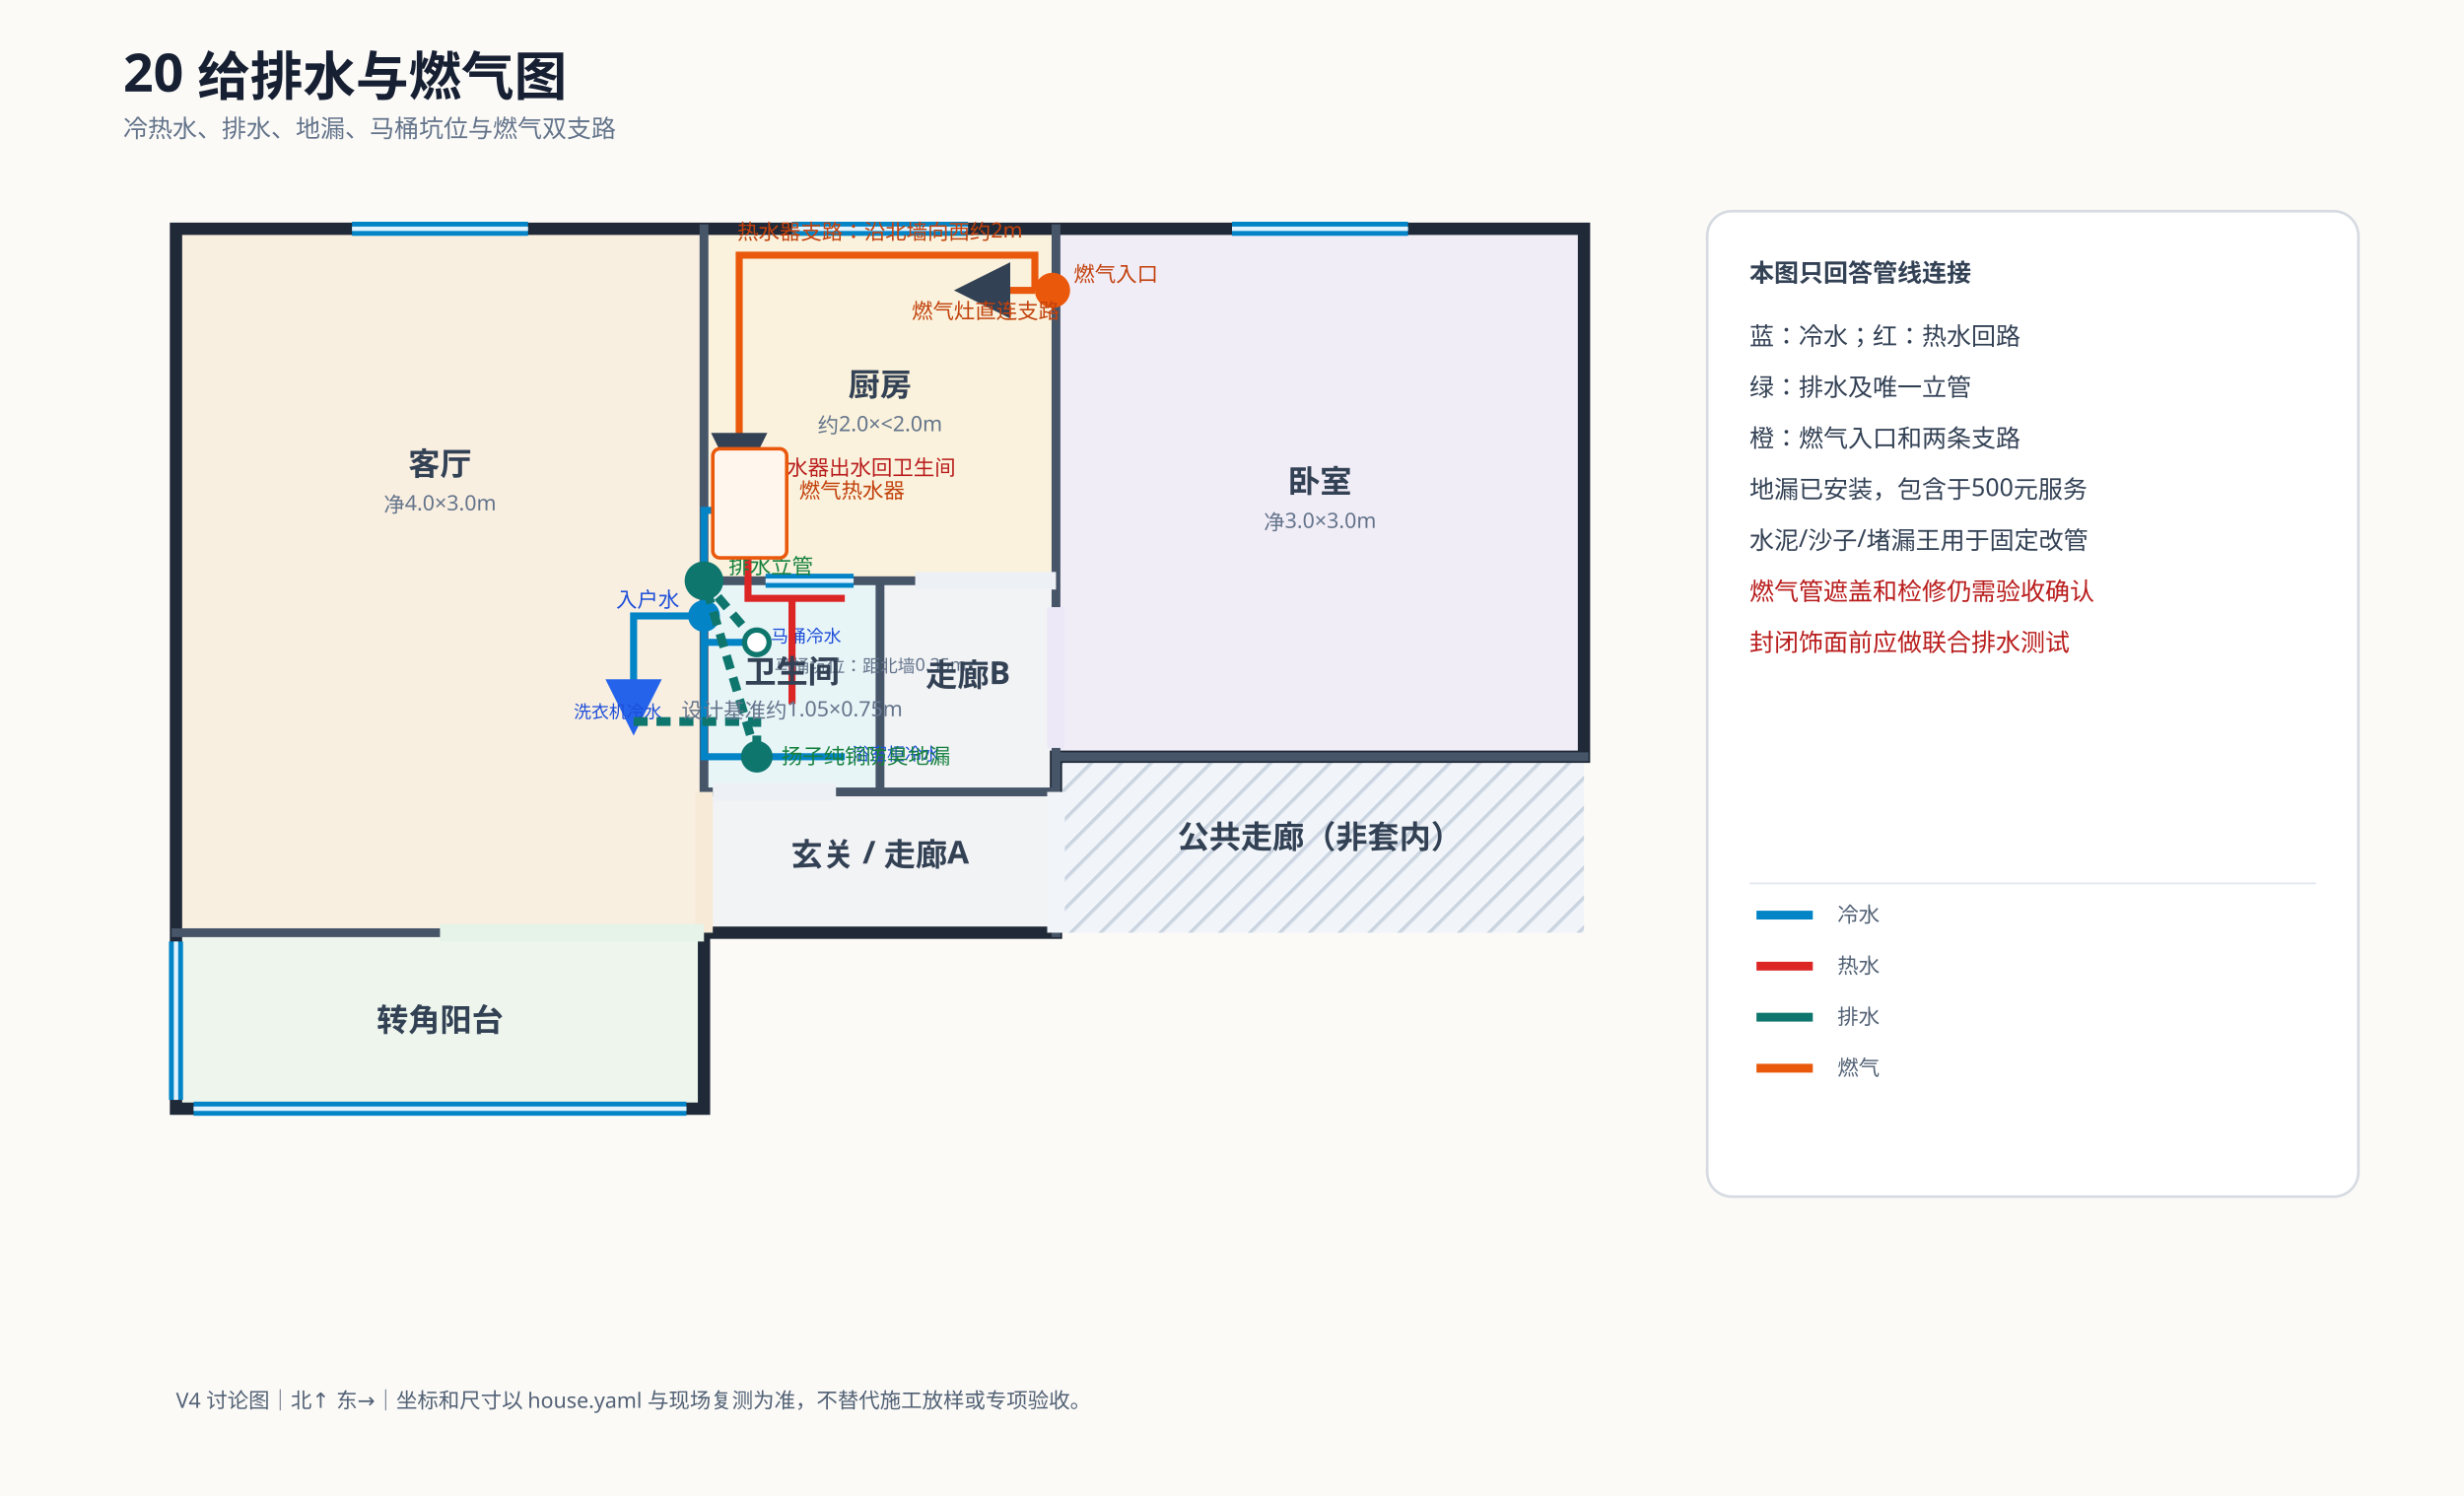
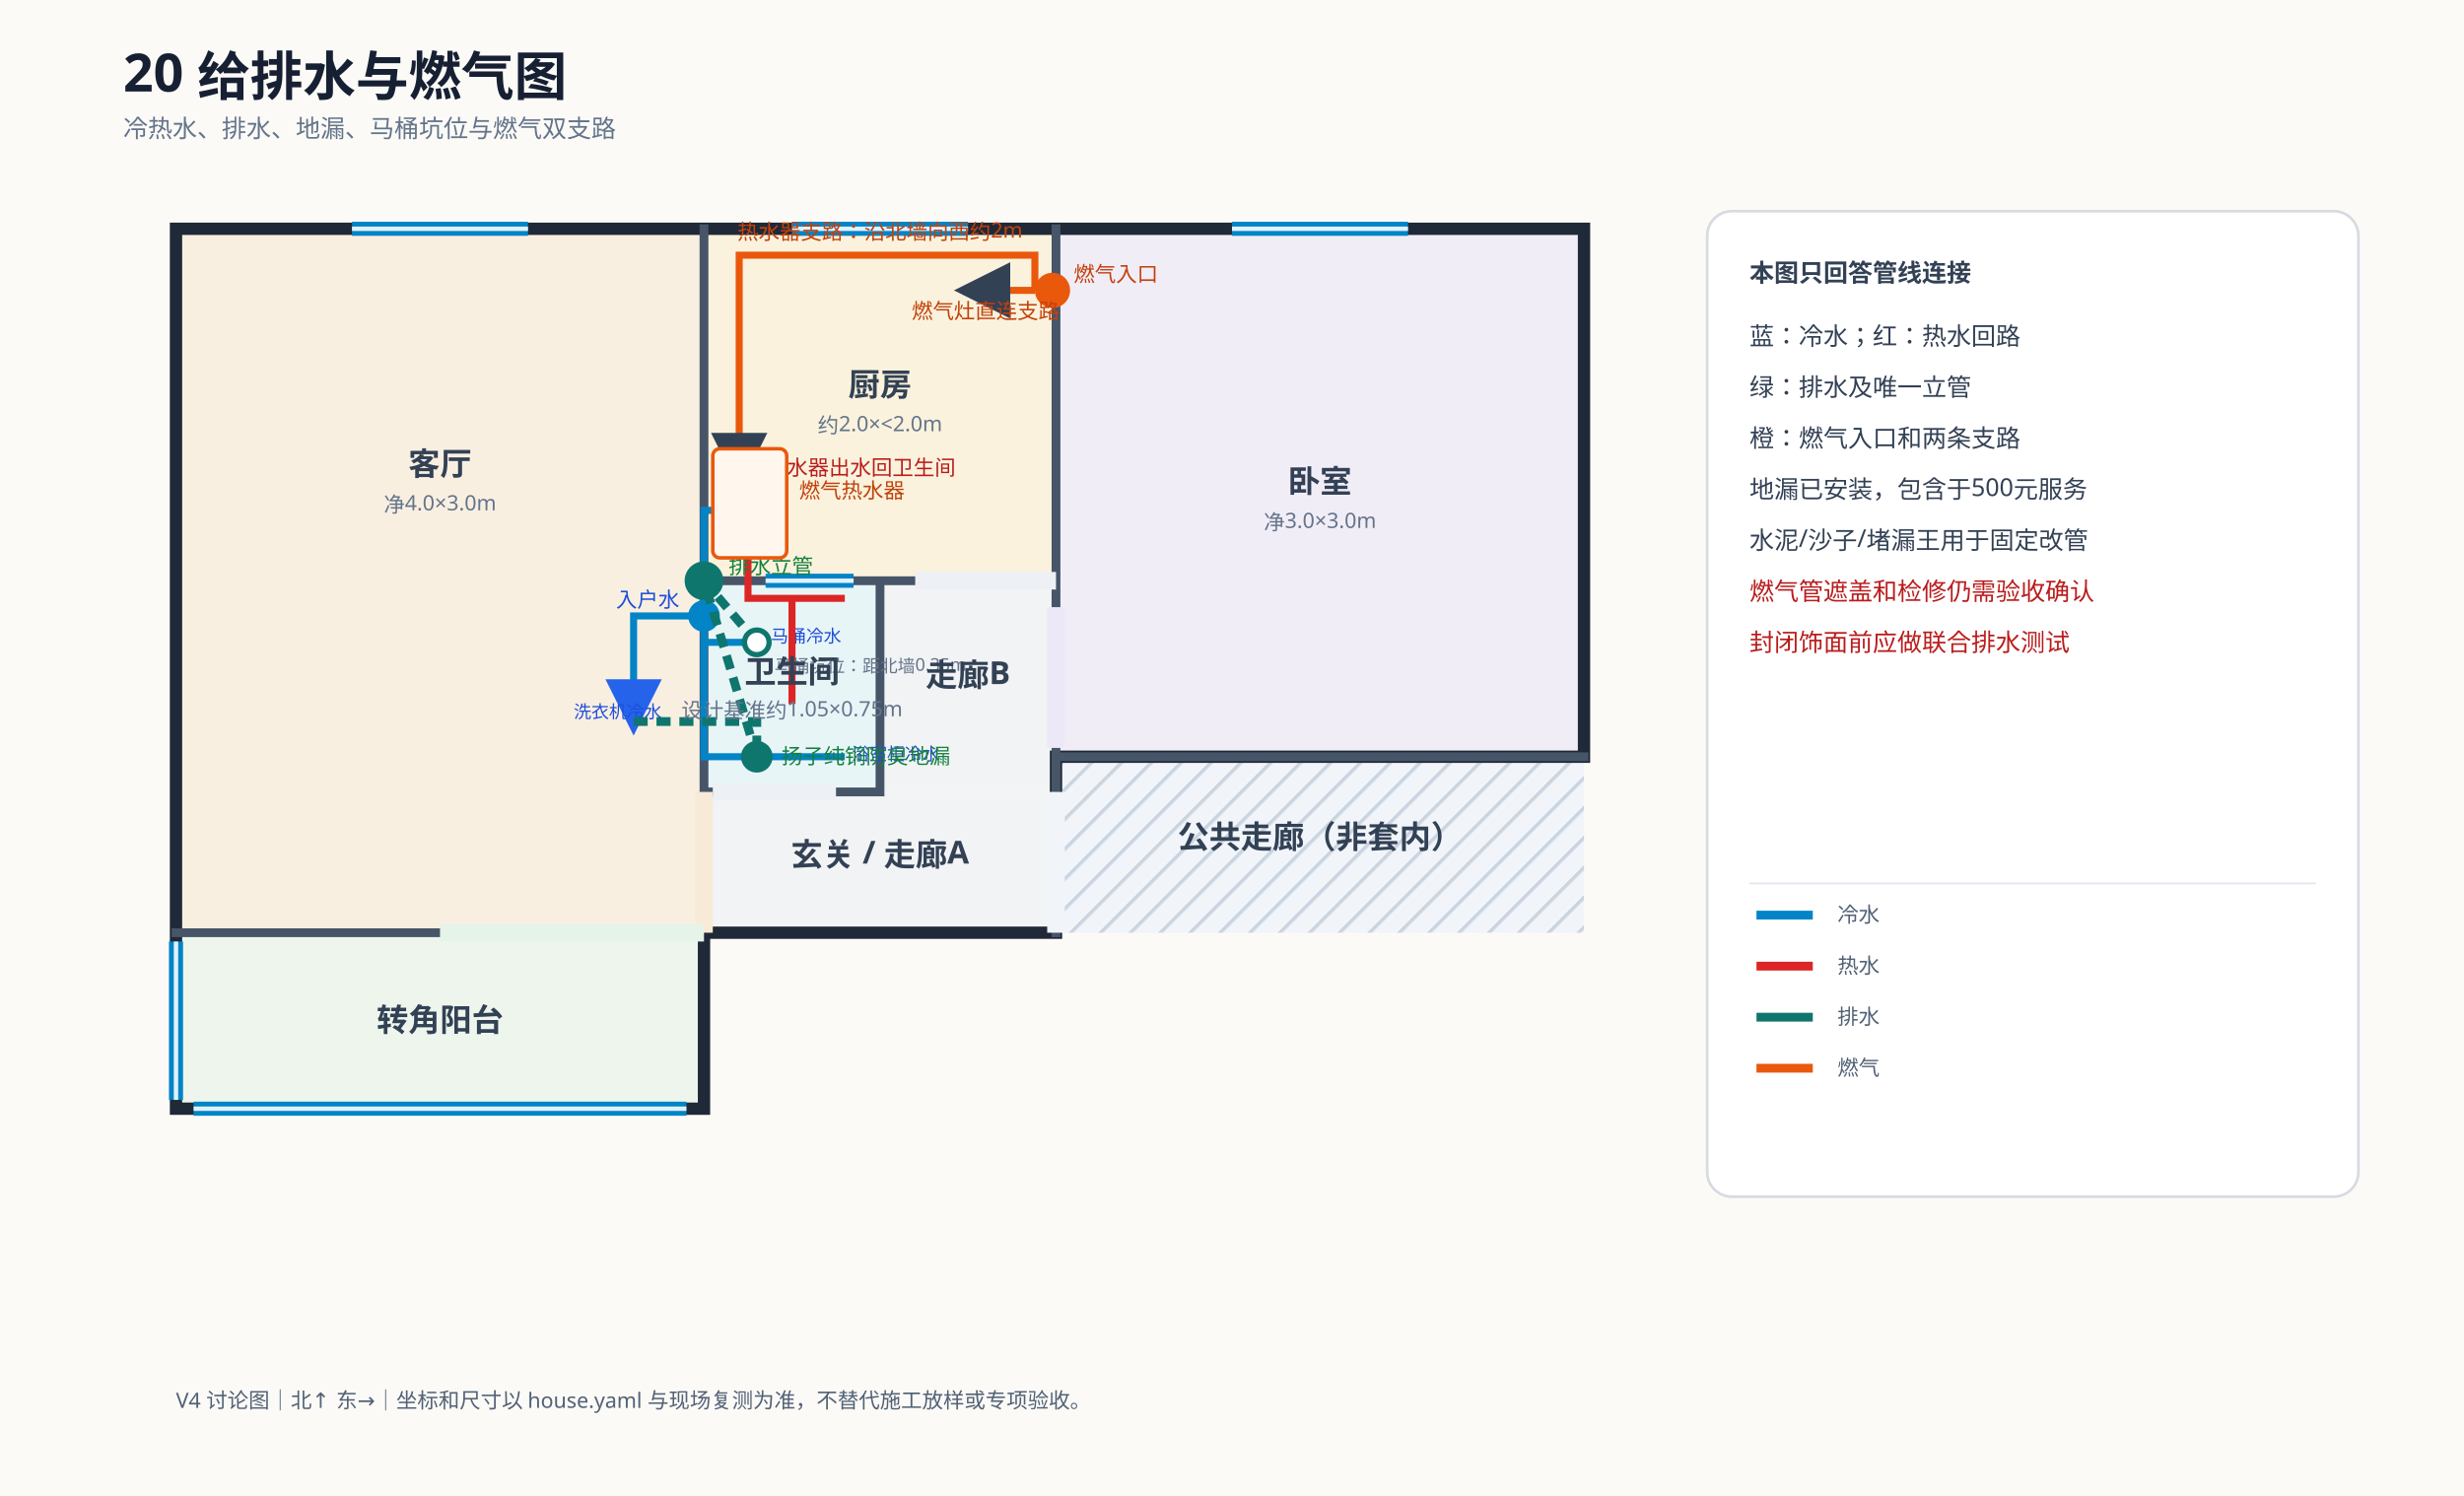
<svg xmlns="http://www.w3.org/2000/svg" width="1400" height="850" viewBox="0 0 1400 850" data-diagram-role="plumbing-gas" role="img">
  <defs>
    <pattern id="hatch" width="12" height="12" patternUnits="userSpaceOnUse" patternTransform="rotate(45)">
      <rect width="12" height="12" fill="#f1f5f9" />
      <line y2="12" stroke="#cbd5e1" stroke-width="4" />
    </pattern>
    <pattern id="danger" width="10" height="10" patternUnits="userSpaceOnUse" patternTransform="rotate(45)">
      <rect width="10" height="10" fill="#fff1f2" />
      <line y2="10" stroke="#fecaca" stroke-width="3" />
    </pattern>
    <marker id="arrow" markerWidth="8" markerHeight="8" refX="6" refY="4" orient="auto">
      <path d="M0 0L8 4 0 8z" fill="#334155" />
    </marker>
    <marker id="blue-arrow" markerWidth="8" markerHeight="8" refX="6" refY="4" orient="auto">
      <path d="M0 0L8 4 0 8z" fill="#2563eb" />
    </marker>
    <style>
    text{font-family:"Source Han Sans SC","Heiti SC","Arial Unicode MS",sans-serif}
    .wall{fill:none;stroke:#1f2937;stroke-width:7;stroke-linecap:square;stroke-linejoin:miter}
    .iw{fill:none;stroke:#475569;stroke-width:5;stroke-linecap:square}
    .win{stroke:#0284c7;stroke-width:8}.winc{stroke:#e0f2fe;stroke-width:2.5}
    .title{font-size:30px;font-weight:750;fill:#172033}.subtitle{font-size:14px;fill:#64748b}
    .room{font-size:18px;font-weight:750;fill:#334155;text-anchor:middle}.roomsub{font-size:12px;fill:#64748b;text-anchor:middle}
    .note{font-size:14px;fill:#334155}.small{font-size:12px;fill:#526175}.micro{font-size:10px;fill:#64748b}
    .panel{fill:#fff;stroke:#d6dae1;stroke-width:1.5}.fixed{fill:#fffdf8;stroke:#64748b;stroke-width:2}
    .planned{fill:#fff7ed;stroke:#f97316;stroke-width:2;stroke-dasharray:7 5}
    .water{fill:none;stroke:#0284c7;stroke-width:4}.hot{fill:none;stroke:#dc2626;stroke-width:4}
    .drain{fill:none;stroke:#0f766e;stroke-width:5}.gas{fill:none;stroke:#ea580c;stroke-width:4}
    .power{fill:none;stroke:#2563eb;stroke-width:3}.network{fill:none;stroke:#7c3aed;stroke-width:3;stroke-dasharray:7 5}
    .danger{fill:#fff1f2;stroke:#dc2626;stroke-width:2}.cat{fill:none;stroke:#16a34a;stroke-width:6;stroke-dasharray:8 5}
    .dim{fill:none;stroke:#64748b;stroke-width:1.5}.dimtext{font-size:12px;fill:#475569;text-anchor:middle}
    .center{text-anchor:middle}.bold{font-weight:700}.orange{fill:#c2410c}.red{fill:#b91c1c}.blue{fill:#1d4ed8}.green{fill:#15803d}.purple{fill:#6d28d9}
  </style>
  </defs>
  <rect width="1400" height="850" fill="#fbfaf7" />
  <text x="70" y="52" class="title">20 给排水与燃气图</text>
  <text x="70" y="78" class="subtitle">冷热水、排水、地漏、马桶坑位与燃气双支路</text>
  <rect x="100" y="130" width="300" height="400" fill="#f7ead7" opacity="0.68" />
  <rect x="100" y="530" width="300" height="100" fill="#e6f3e8" opacity="0.68" />
  <rect x="400" y="130" width="200" height="200" fill="#f9efd0" opacity="0.68" />
  <rect x="400" y="330" width="100" height="120" fill="#dff3f7" opacity="0.68" />
  <rect x="500" y="330" width="100" height="120" fill="#edf1f5" opacity="0.68" />
  <rect x="400" y="450" width="200" height="80" fill="#edf1f5" opacity="0.68" />
  <rect x="600" y="130" width="300" height="300" fill="#ece8f7" opacity="0.68" />
  <rect x="600" y="430" width="300" height="100" fill="url(#hatch)" />
  <path class="wall" d="M100 130H900V430H600V530H400V630H100Z" />
-   <path class="iw" d="M400 130V450M400 330H520M500 330V450M400 450H405M475 450H600M600 130V345M600 425V530M600 430H900M100 530H250" />
+   <path class="iw" d="M400 130V450M400 330H520M500 330V450M400 450H405M475 450H500M600 130V345M600 425V530M600 430H900M100 530H250" />
+   <g data-connection="hall-a-b-open" />
  <path d="M400 450V530" stroke="#f7ead7" stroke-width="10" />
  <path d="M520 330H600" stroke="#edf1f5" stroke-width="10" />
  <path d="M405 450H475" stroke="#edf1f5" stroke-width="10" />
  <path d="M600 345V425" stroke="#ece8f7" stroke-width="10" />
  <path d="M600 450V530" stroke="#f1f5f9" stroke-width="10" />
  <path d="M250 530H400" stroke="#e6f3e8" stroke-width="10" />
  <path class="win" d="M200 130H300M450 130H550M700 130H800M100 535V625M110 630H390M435 330H485" />
  <path class="winc" d="M200 130H300M450 130H550M700 130H800M100 535V625M110 630H390M435 330H485" />
  <circle cx="400" cy="350" r="9" fill="#0284c7" />
  <text x="386" y="345" class="small blue" text-anchor="end">入户水</text>
  <path class="water" d="M400 350V365H430M400 350V430H480M400 350V290H425M400 350H360V410" marker-end="url(#blue-arrow)" />
  <text x="438" y="365" class="micro blue">马桶冷水</text>
  <text x="484" y="432" class="micro blue">浴室柜冷水</text>
  <text x="326" y="408" class="micro blue">洗衣机冷水</text>
  <path class="hot" d="M425 280V340H450V400M450 340H480" />
  <text x="435" y="270" class="small red">热水器出水回卫生间</text>
  <circle cx="400" cy="330" r="11" fill="#0f766e" />
  <text x="414" y="326" class="small green">排水立管</text>
  <circle cx="430" cy="430" r="9" fill="#0f766e" />
  <text x="444" y="434" class="small green">扬子纯铜防臭地漏</text>
  <path class="drain" d="M360 410H430V430M430 365L400 330M430 430L400 330" stroke-dasharray="8 5" />
  <circle cx="430" cy="365" r="7" fill="#fff" stroke="#0f766e" stroke-width="3" />
  <text x="440" y="382" class="micro">马桶坑位：距北墙0.35m</text>
  <circle cx="598" cy="165" r="10" fill="#ea580c" />
  <text x="610" y="160" class="small orange">燃气入口</text>
  <path class="gas" d="M588 165H550" marker-end="url(#arrow)" />
  <text x="518" y="181" class="small orange">燃气灶直连支路</text>
  <path class="gas" d="M588 165V145H420V270" marker-end="url(#arrow)" />
  <text x="500" y="136" class="small orange center">热水器支路：沿北墙向西约2m</text>
  <rect x="405" y="255" width="42" height="62" rx="4" fill="#fff7ed" stroke="#ea580c" stroke-width="2" />
  <text x="454" y="283" class="small orange">燃气热水器</text>
  <text x="250" y="270" class="room">客厅</text>
  <text x="250" y="291" class="roomsub">净4.0×3.0m</text>
  <text x="500" y="225" class="room">厨房</text>
  <text x="500" y="246" class="roomsub">约2.0×&lt;2.0m</text>
  <text x="450" y="388" class="room">卫生间</text>
  <text x="450" y="408" class="roomsub">设计基准约1.05×0.75m</text>
  <text x="750" y="280" class="room">卧室</text>
  <text x="750" y="301" class="roomsub">净3.0×3.0m</text>
  <text x="550" y="390" class="room">走廊B</text>
  <text x="500" y="492" class="room">玄关 / 走廊A</text>
  <text x="250" y="586" class="room">转角阳台</text>
  <text x="750" y="482" class="room">公共走廊（非套内）</text>
  <rect x="970" y="120" width="370" height="560" rx="14" class="panel" />
  <text x="994" y="160" class="note bold">本图只回答管线连接</text>
  <text x="994" y="196" class="note">蓝：冷水；红：热水回路</text>
  <text x="994" y="225" class="note">绿：排水及唯一立管</text>
  <text x="994" y="254" class="note">橙：燃气入口和两条支路</text>
  <text x="994" y="283" class="note">地漏已安装，包含于500元服务</text>
  <text x="994" y="312" class="note">水泥/沙子/堵漏王用于固定改管</text>
  <text x="994" y="341" class="note red">燃气管遮盖和检修仍需验收确认</text>
  <text x="994" y="370" class="note red">封闭饰面前应做联合排水测试</text>
  <line x1="994" y1="502" x2="1316" y2="502" stroke="#e2e8f0" />
  <line x1="998" y1="520" x2="1030" y2="520" stroke="#0284c7" stroke-width="5" />
  <text x="1044" y="524" class="small">冷水</text>
  <line x1="998" y1="549" x2="1030" y2="549" stroke="#dc2626" stroke-width="5" />
  <text x="1044" y="553" class="small">热水</text>
  <line x1="998" y1="578" x2="1030" y2="578" stroke="#0f766e" stroke-width="5" />
  <text x="1044" y="582" class="small">排水</text>
  <line x1="998" y1="607" x2="1030" y2="607" stroke="#ea580c" stroke-width="5" />
  <text x="1044" y="611" class="small">燃气</text>
  <text x="100" y="800" class="small">V4 讨论图｜北↑ 东→｜坐标和尺寸以 house.yaml 与现场复测为准，不替代施工放样或专项验收。</text>
</svg>
